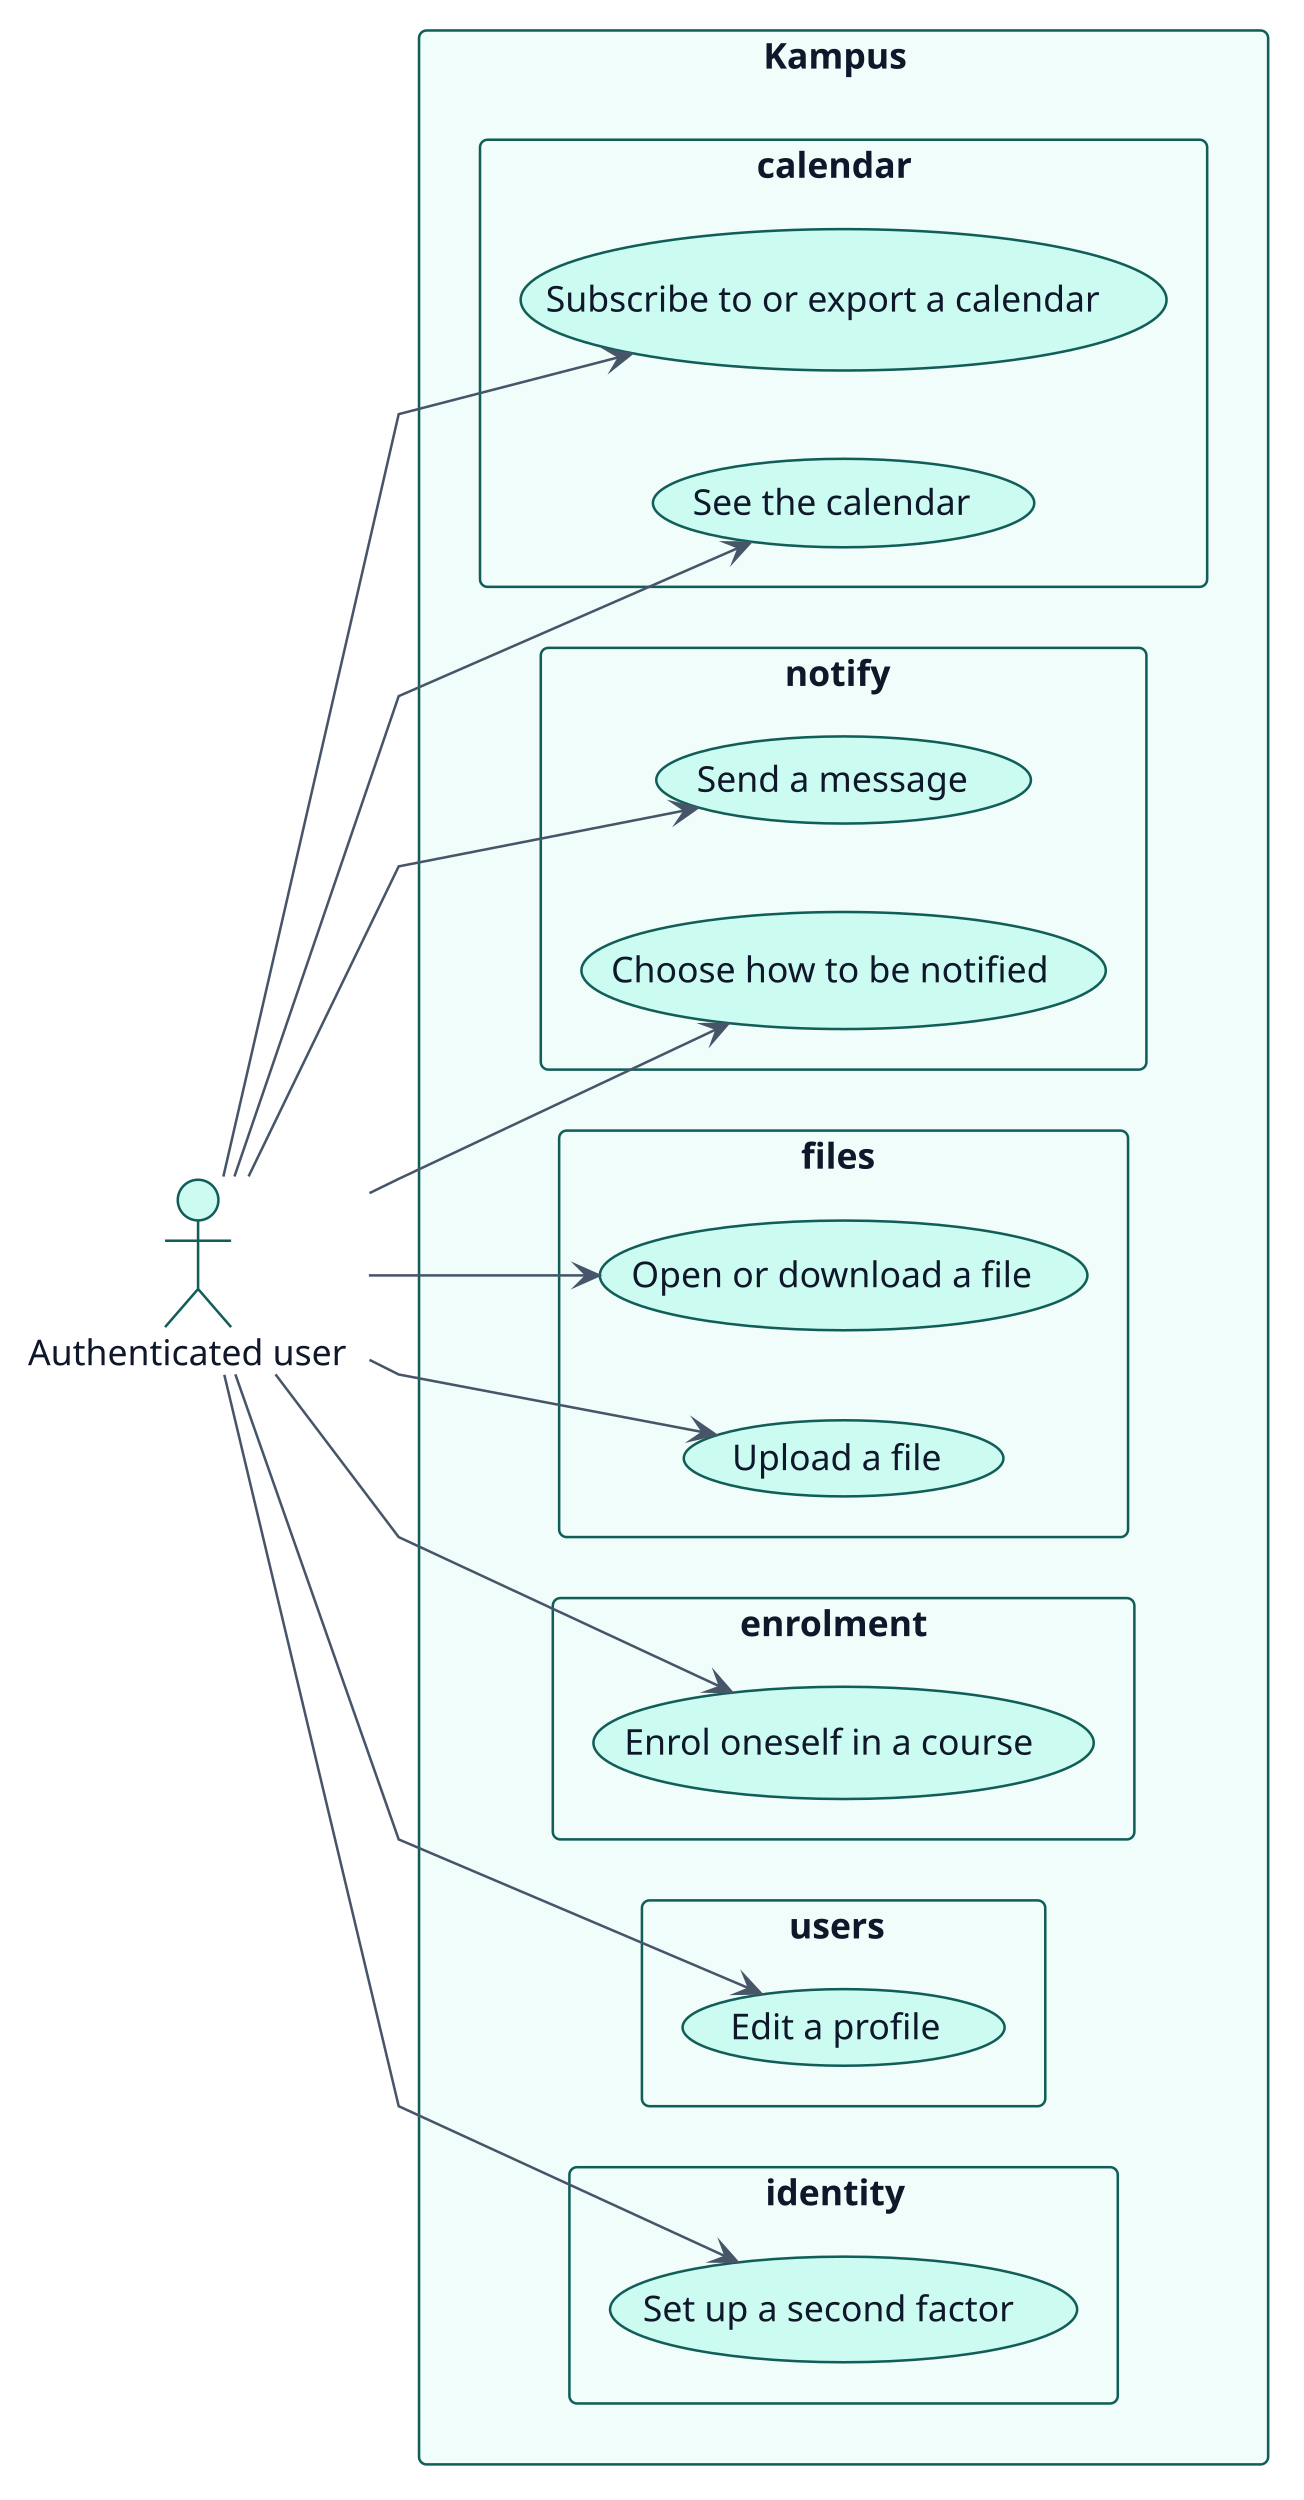
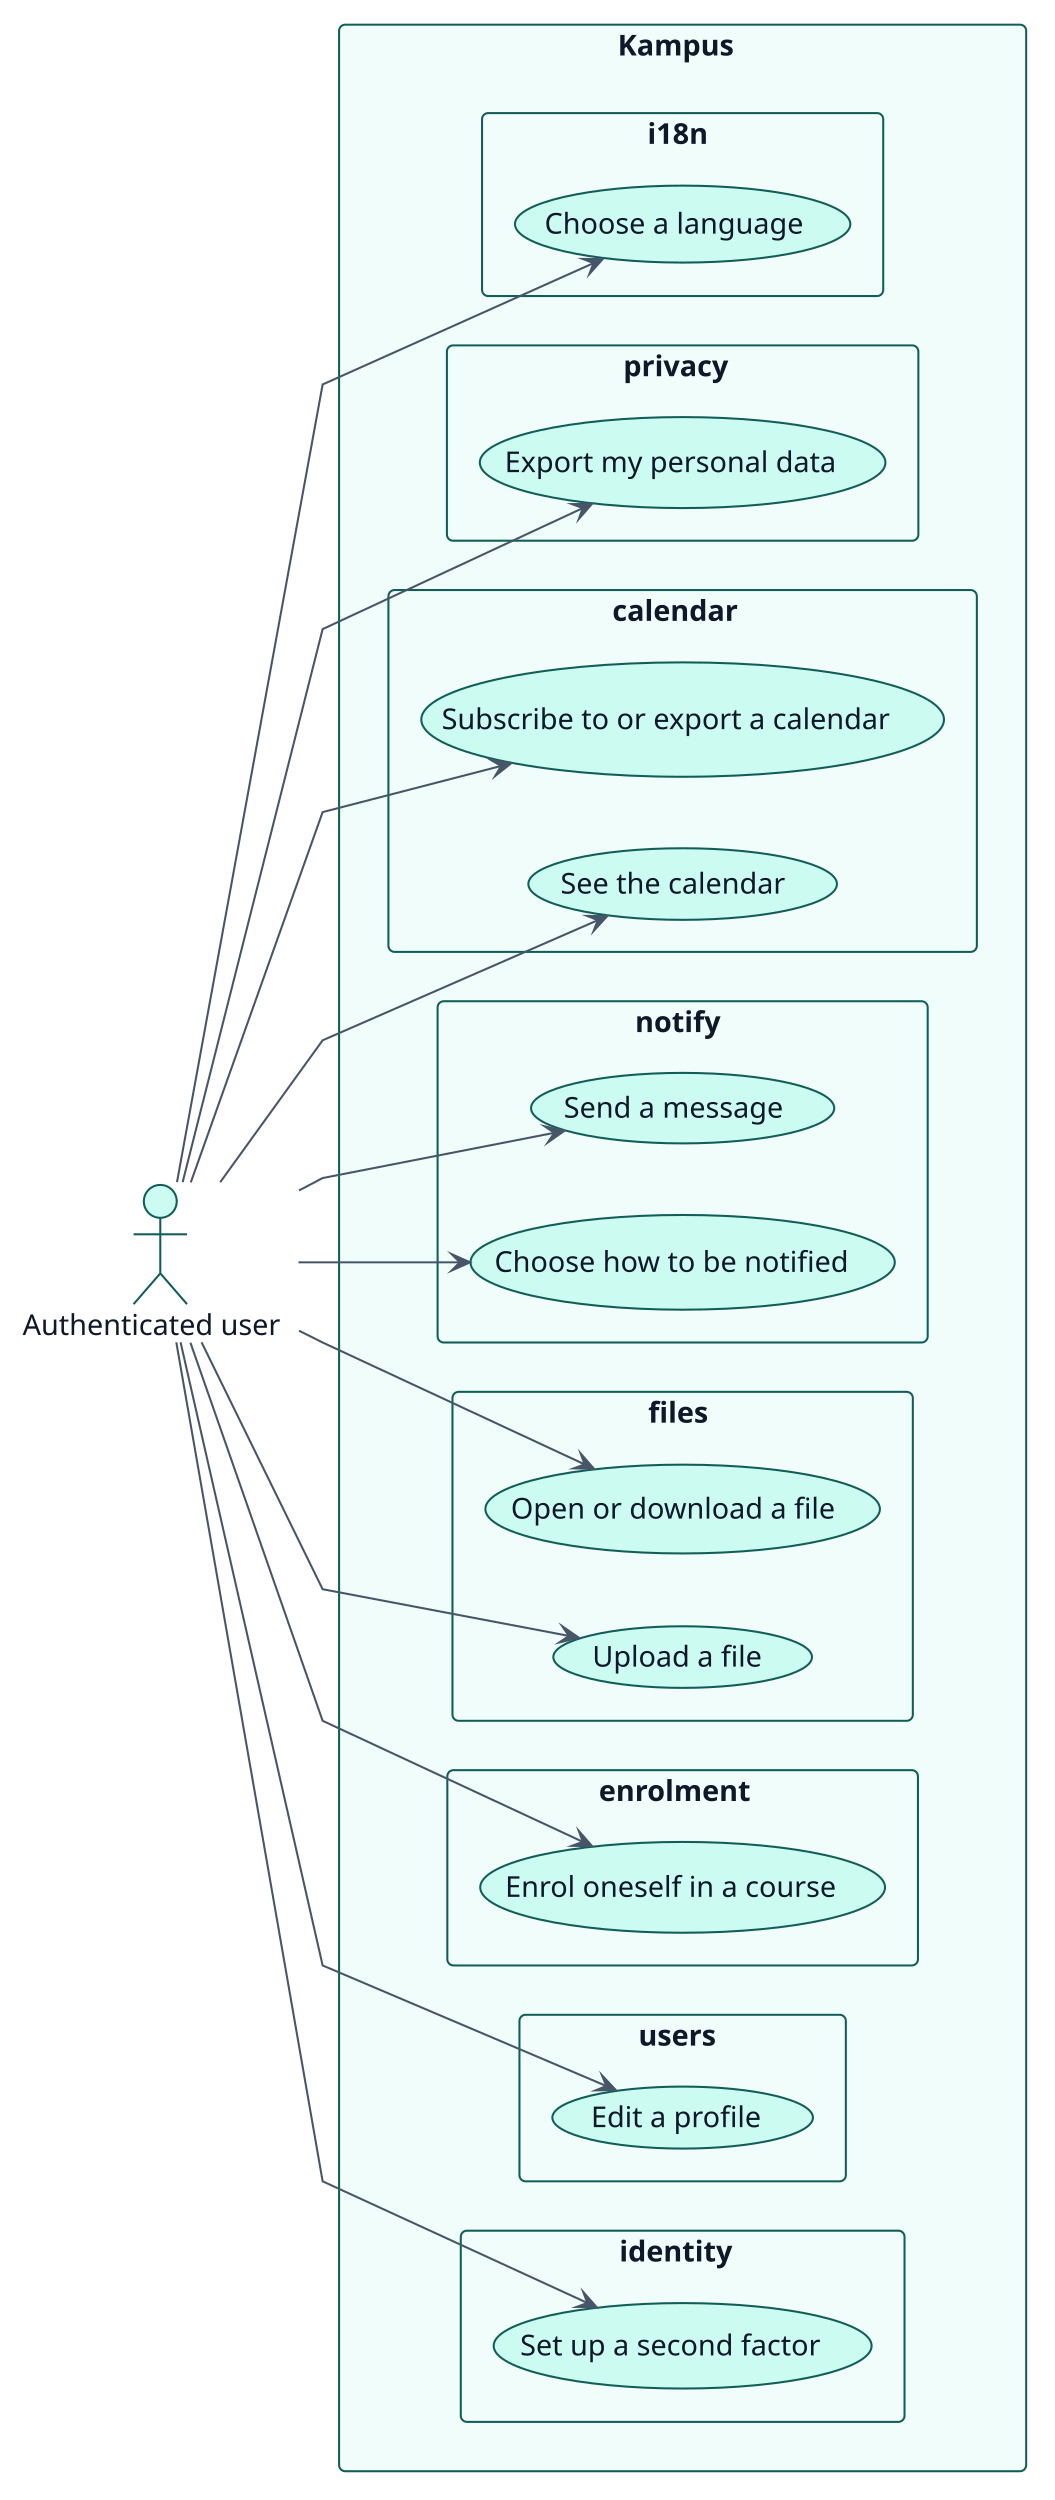
- <svg xmlns="http://www.w3.org/2000/svg" version="1.1" data-diagram-type="DESCRIPTION" style="width:513px;height:984px;background:#FFFFFF;" width="513px" height="984px" viewBox="0 0 513 984" zoomAndPan="magnify" preserveAspectRatio="none" contentStyleType="text/css">
+ <svg xmlns="http://www.w3.org/2000/svg" version="1.1" data-diagram-type="DESCRIPTION" style="width:513px;height:1216px;background:#FFFFFF;" width="513px" height="1216px" viewBox="0 0 513 1216" zoomAndPan="magnify" preserveAspectRatio="none" contentStyleType="text/css">
  <defs />
  <g font-family="sans-serif" lengthAdjust="spacing">
    <g class="cluster" data-qualified-name="Kampus" id="ent0002" data-source-line="111">
-       <rect x="164.93" y="12" width="334.21" height="958" fill="#F0FDFA" style="stroke:#115E59;stroke-width:1;" rx="3" ry="3" />
+       <rect x="164.93" y="12" width="334.21" height="1190" fill="#F0FDFA" style="stroke:#115E59;stroke-width:1;" rx="3" ry="3" />
      <text x="300.432" y="26.995" fill="#0F172A" font-size="14" textLength="63.205" font-weight="700" font-family="Verdana">Kampus</text>
    </g>
    <g class="cluster" data-qualified-name="Kampus.identity" id="ent0003" data-source-line="112">
-       <rect x="224.12" y="853" width="215.84" height="93" fill="#F0FDFA" style="stroke:#115E59;stroke-width:1;" rx="3" ry="3" />
-       <text x="301.244" y="867.995" fill="#0F172A" font-size="14" textLength="61.592" font-weight="700" font-family="Verdana">identity</text>
+       <rect x="224.12" y="1085" width="215.84" height="93" fill="#F0FDFA" style="stroke:#115E59;stroke-width:1;" rx="3" ry="3" />
+       <text x="301.244" y="1099.995" fill="#0F172A" font-size="14" textLength="61.592" font-weight="700" font-family="Verdana">identity</text>
    </g>
    <g class="cluster" data-qualified-name="Kampus.users" id="ent0005" data-source-line="115">
-       <rect x="252.66" y="748" width="158.76" height="81" fill="#F0FDFA" style="stroke:#115E59;stroke-width:1;" rx="3" ry="3" />
-       <text x="310.524" y="762.995" fill="#0F172A" font-size="14" textLength="43.032" font-weight="700" font-family="Verdana">users</text>
+       <rect x="252.66" y="980" width="158.76" height="81" fill="#F0FDFA" style="stroke:#115E59;stroke-width:1;" rx="3" ry="3" />
+       <text x="310.524" y="994.995" fill="#0F172A" font-size="14" textLength="43.032" font-weight="700" font-family="Verdana">users</text>
    </g>
    <g class="cluster" data-qualified-name="Kampus.enrolment" id="ent0007" data-source-line="118">
-       <rect x="217.58" y="629" width="228.91" height="95" fill="#F0FDFA" style="stroke:#115E59;stroke-width:1;" rx="3" ry="3" />
-       <text x="291.272" y="643.995" fill="#0F172A" font-size="14" textLength="81.525" font-weight="700" font-family="Verdana">enrolment</text>
+       <rect x="217.58" y="861" width="228.91" height="95" fill="#F0FDFA" style="stroke:#115E59;stroke-width:1;" rx="3" ry="3" />
+       <text x="291.272" y="875.995" fill="#0F172A" font-size="14" textLength="81.525" font-weight="700" font-family="Verdana">enrolment</text>
    </g>
    <g class="cluster" data-qualified-name="Kampus.files" id="ent0009" data-source-line="121">
-       <rect x="220.08" y="445" width="223.92" height="160" fill="#F0FDFA" style="stroke:#115E59;stroke-width:1;" rx="3" ry="3" />
-       <text x="315.282" y="459.995" fill="#0F172A" font-size="14" textLength="33.517" font-weight="700" font-family="Verdana">files</text>
+       <rect x="220.08" y="677" width="223.92" height="160" fill="#F0FDFA" style="stroke:#115E59;stroke-width:1;" rx="3" ry="3" />
+       <text x="315.282" y="691.995" fill="#0F172A" font-size="14" textLength="33.517" font-weight="700" font-family="Verdana">files</text>
    </g>
    <g class="cluster" data-qualified-name="Kampus.notify" id="ent0012" data-source-line="125">
-       <rect x="212.85" y="255" width="238.38" height="166" fill="#F0FDFA" style="stroke:#115E59;stroke-width:1;" rx="3" ry="3" />
-       <text x="308.894" y="269.995" fill="#0F172A" font-size="14" textLength="46.293" font-weight="700" font-family="Verdana">notify</text>
+       <rect x="212.85" y="487" width="238.38" height="166" fill="#F0FDFA" style="stroke:#115E59;stroke-width:1;" rx="3" ry="3" />
+       <text x="308.894" y="501.995" fill="#0F172A" font-size="14" textLength="46.293" font-weight="700" font-family="Verdana">notify</text>
    </g>
    <g class="cluster" data-qualified-name="Kampus.calendar" id="ent0015" data-source-line="129">
-       <rect x="188.93" y="55" width="286.21" height="176" fill="#F0FDFA" style="stroke:#115E59;stroke-width:1;" rx="3" ry="3" />
-       <text x="297.845" y="69.995" fill="#0F172A" font-size="14" textLength="68.38" font-weight="700" font-family="Verdana">calendar</text>
+       <rect x="188.93" y="287" width="286.21" height="176" fill="#F0FDFA" style="stroke:#115E59;stroke-width:1;" rx="3" ry="3" />
+       <text x="297.845" y="301.995" fill="#0F172A" font-size="14" textLength="68.38" font-weight="700" font-family="Verdana">calendar</text>
+     </g>
+     <g class="cluster" data-qualified-name="Kampus.privacy" id="ent0018" data-source-line="133">
+       <rect x="217.38" y="168" width="229.31" height="95" fill="#F0FDFA" style="stroke:#115E59;stroke-width:1;" rx="3" ry="3" />
+       <text x="303.174" y="182.995" fill="#0F172A" font-size="14" textLength="57.723" font-weight="700" font-family="Verdana">privacy</text>
+     </g>
+     <g class="cluster" data-qualified-name="Kampus.i18n" id="ent0020" data-source-line="136">
+       <rect x="234.47" y="55" width="195.13" height="89" fill="#F0FDFA" style="stroke:#115E59;stroke-width:1;" rx="3" ry="3" />
+       <text x="314.911" y="69.995" fill="#0F172A" font-size="14" textLength="34.248" font-weight="700" font-family="Verdana">i18n</text>
    </g>
    <g class="entity" data-qualified-name="Kampus.identity.UC_setUpSecondFactor" id="ent0004" data-source-line="113">
-       <ellipse cx="332.04" cy="909.004" rx="91.92" ry="20.784" fill="#CCFBF1" style="stroke:#115E59;stroke-width:1;" />
-       <text x="253.003" y="913.652" fill="#0F172A" font-size="14" textLength="158.074" font-family="Verdana">Set up a second factor</text>
+       <ellipse cx="332.04" cy="1141.004" rx="91.92" ry="20.784" fill="#CCFBF1" style="stroke:#115E59;stroke-width:1;" />
+       <text x="253.003" y="1145.652" fill="#0F172A" font-size="14" textLength="158.074" font-family="Verdana">Set up a second factor</text>
    </g>
    <g class="entity" data-qualified-name="Kampus.users.UC_editProfile" id="ent0006" data-source-line="116">
-       <ellipse cx="332.038" cy="797.996" rx="63.378" ry="15.076" fill="#CCFBF1" style="stroke:#115E59;stroke-width:1;" />
-       <text x="287.478" y="802.644" fill="#0F172A" font-size="14" textLength="89.12" font-family="Verdana">Edit a profile</text>
+       <ellipse cx="332.038" cy="1029.996" rx="63.378" ry="15.076" fill="#CCFBF1" style="stroke:#115E59;stroke-width:1;" />
+       <text x="287.478" y="1034.644" fill="#0F172A" font-size="14" textLength="89.12" font-family="Verdana">Edit a profile</text>
    </g>
    <g class="entity" data-qualified-name="Kampus.enrolment.UC_selfEnrol" id="ent0008" data-source-line="119">
-       <ellipse cx="332.036" cy="686.001" rx="98.456" ry="22.091" fill="#CCFBF1" style="stroke:#115E59;stroke-width:1;" />
-       <text x="245.712" y="690.65" fill="#0F172A" font-size="14" textLength="172.648" font-family="Verdana">Enrol oneself in a course</text>
+       <ellipse cx="332.036" cy="918.001" rx="98.456" ry="22.091" fill="#CCFBF1" style="stroke:#115E59;stroke-width:1;" />
+       <text x="245.712" y="922.65" fill="#0F172A" font-size="14" textLength="172.648" font-family="Verdana">Enrol oneself in a course</text>
    </g>
    <g class="entity" data-qualified-name="Kampus.files.UC_uploadFile" id="ent0010" data-source-line="122">
-       <ellipse cx="332.043" cy="574.003" rx="62.913" ry="14.983" fill="#CCFBF1" style="stroke:#115E59;stroke-width:1;" />
-       <text x="288.115" y="578.651" fill="#0F172A" font-size="14" textLength="87.855" font-family="Verdana">Upload a file</text>
+       <ellipse cx="332.043" cy="806.003" rx="62.913" ry="14.983" fill="#CCFBF1" style="stroke:#115E59;stroke-width:1;" />
+       <text x="288.115" y="810.651" fill="#0F172A" font-size="14" textLength="87.855" font-family="Verdana">Upload a file</text>
    </g>
    <g class="entity" data-qualified-name="Kampus.files.UC_downloadFile" id="ent0011" data-source-line="123">
-       <ellipse cx="332.04" cy="502.002" rx="95.96" ry="21.592" fill="#CCFBF1" style="stroke:#115E59;stroke-width:1;" />
-       <text x="248.484" y="506.65" fill="#0F172A" font-size="14" textLength="167.111" font-family="Verdana">Open or download a file</text>
+       <ellipse cx="332.04" cy="734.002" rx="95.96" ry="21.592" fill="#CCFBF1" style="stroke:#115E59;stroke-width:1;" />
+       <text x="248.484" y="738.65" fill="#0F172A" font-size="14" textLength="167.111" font-family="Verdana">Open or download a file</text>
    </g>
    <g class="entity" data-qualified-name="Kampus.notify.UC_setNotificationPreferences" id="ent0013" data-source-line="126">
-       <ellipse cx="332.041" cy="381.998" rx="103.191" ry="23.038" fill="#CCFBF1" style="stroke:#115E59;stroke-width:1;" />
-       <text x="240.508" y="386.647" fill="#0F172A" font-size="14" textLength="183.066" font-family="Verdana">Choose how to be notified</text>
+       <ellipse cx="332.041" cy="613.998" rx="103.191" ry="23.038" fill="#CCFBF1" style="stroke:#115E59;stroke-width:1;" />
+       <text x="240.508" y="618.647" fill="#0F172A" font-size="14" textLength="183.066" font-family="Verdana">Choose how to be notified</text>
    </g>
    <g class="entity" data-qualified-name="Kampus.notify.UC_sendMessage" id="ent0014" data-source-line="127">
-       <ellipse cx="332.039" cy="306.998" rx="73.739" ry="17.148" fill="#CCFBF1" style="stroke:#115E59;stroke-width:1;" />
-       <text x="274.211" y="311.646" fill="#0F172A" font-size="14" textLength="115.657" font-family="Verdana">Send a message</text>
+       <ellipse cx="332.039" cy="538.998" rx="73.739" ry="17.148" fill="#CCFBF1" style="stroke:#115E59;stroke-width:1;" />
+       <text x="274.211" y="543.646" fill="#0F172A" font-size="14" textLength="115.657" font-family="Verdana">Send a message</text>
    </g>
    <g class="entity" data-qualified-name="Kampus.calendar.UC_viewCalendar" id="ent0016" data-source-line="130">
-       <ellipse cx="332.036" cy="198.001" rx="75.056" ry="17.411" fill="#CCFBF1" style="stroke:#115E59;stroke-width:1;" />
-       <text x="272.604" y="202.65" fill="#0F172A" font-size="14" textLength="118.863" font-family="Verdana">See the calendar</text>
+       <ellipse cx="332.036" cy="430.001" rx="75.056" ry="17.411" fill="#CCFBF1" style="stroke:#115E59;stroke-width:1;" />
+       <text x="272.604" y="434.65" fill="#0F172A" font-size="14" textLength="118.863" font-family="Verdana">See the calendar</text>
    </g>
    <g class="entity" data-qualified-name="Kampus.calendar.UC_subscribeCalendar" id="ent0017" data-source-line="131">
-       <ellipse cx="332.038" cy="118.002" rx="127.108" ry="27.822" fill="#CCFBF1" style="stroke:#115E59;stroke-width:1;" />
-       <text x="214.808" y="122.65" fill="#0F172A" font-size="14" textLength="234.459" font-family="Verdana">Subscribe to or export a calendar</text>
+       <ellipse cx="332.038" cy="350.002" rx="127.108" ry="27.822" fill="#CCFBF1" style="stroke:#115E59;stroke-width:1;" />
+       <text x="214.808" y="354.65" fill="#0F172A" font-size="14" textLength="234.459" font-family="Verdana">Subscribe to or export a calendar</text>
+     </g>
+     <g class="entity" data-qualified-name="Kampus.privacy.UC_exportMyData" id="ent0019" data-source-line="134">
+       <ellipse cx="332.037" cy="225.001" rx="98.657" ry="22.131" fill="#CCFBF1" style="stroke:#115E59;stroke-width:1;" />
+       <text x="245.49" y="229.65" fill="#0F172A" font-size="14" textLength="173.093" font-family="Verdana">Export my personal data</text>
+     </g>
+     <g class="entity" data-qualified-name="Kampus.i18n.UC_chooseLanguage" id="ent0021" data-source-line="137">
+       <ellipse cx="332.043" cy="109.003" rx="81.563" ry="18.713" fill="#CCFBF1" style="stroke:#115E59;stroke-width:1;" />
+       <text x="264.87" y="113.651" fill="#0F172A" font-size="14" textLength="134.347" font-family="Verdana">Choose a language</text>
    </g>
    <g class="entity" data-qualified-name="A_Authenticated_user" id="ent0001" data-source-line="109">
-       <ellipse cx="77.965" cy="472.35" rx="8" ry="8" fill="#CCFBF1" style="stroke:#115E59;stroke-width:1;" />
-       <path d="M77.965,480.35 L77.965,507.35 M64.965,488.35 L90.965,488.35 M77.965,507.35 L64.965,522.35 M77.965,507.35 L90.965,522.35" style="stroke:#115E59;stroke-width:1;" fill="none" />
-       <text x="11" y="537.345" fill="#0F172A" font-size="14" textLength="133.93" font-family="Verdana">Authenticated user</text>
+       <ellipse cx="77.965" cy="584.35" rx="8" ry="8" fill="#CCFBF1" style="stroke:#115E59;stroke-width:1;" />
+       <path d="M77.965,592.35 L77.965,619.35 M64.965,600.35 L90.965,600.35 M77.965,619.35 L64.965,634.35 M77.965,619.35 L90.965,634.35" style="stroke:#115E59;stroke-width:1;" fill="none" />
+       <text x="11" y="649.345" fill="#0F172A" font-size="14" textLength="133.93" font-family="Verdana">Authenticated user</text>
    </g>
-     <g class="link" data-entity-1="ent0001" data-entity-2="ent0004" id="lnk18" data-source-line="135" data-link-type="dependency">
-       <path d="M88.29,541.12 C108.99,627.92 156.93,829 156.93,829 C156.93,829 234.216,864.513 285.676,888.153" style="stroke:#475569;stroke-width:1;" fill="none" id="A_Authenticated_user-to-UC_setUpSecondFactor" />
-       <polygon points="290.22,890.24,283.711,882.848,285.676,888.153,280.372,890.118,290.22,890.24" fill="#475569" style="stroke:#475569;stroke-width:1;stroke-linejoin:miter;stroke-miterlimit:10;" />
+     <g class="link" data-entity-1="ent0001" data-entity-2="ent0004" id="lnk22" data-source-line="141" data-link-type="dependency">
+       <path d="M85.75,652.89 C104.72,761.64 156.93,1061 156.93,1061 C156.93,1061 234.216,1096.513 285.676,1120.153" style="stroke:#475569;stroke-width:1;" fill="none" id="A_Authenticated_user-to-UC_setUpSecondFactor" />
+       <polygon points="290.22,1122.24,283.711,1114.848,285.676,1120.153,280.372,1122.118,290.22,1122.24" fill="#475569" style="stroke:#475569;stroke-width:1;stroke-linejoin:miter;stroke-miterlimit:10;" />
    </g>
-     <g class="link" data-entity-1="ent0001" data-entity-2="ent0006" id="lnk19" data-source-line="136" data-link-type="dependency">
-       <path d="M92.63,540.92 C114.99,604.59 156.93,724 156.93,724 C156.93,724 244.728,761.314 294.908,782.644" style="stroke:#475569;stroke-width:1;" fill="none" id="A_Authenticated_user-to-UC_editProfile" />
-       <polygon points="299.51,784.6,292.792,777.398,294.908,782.644,289.662,784.76,299.51,784.6" fill="#475569" style="stroke:#475569;stroke-width:1;stroke-linejoin:miter;stroke-miterlimit:10;" />
+     <g class="link" data-entity-1="ent0001" data-entity-2="ent0006" id="lnk23" data-source-line="142" data-link-type="dependency">
+       <path d="M87.83,652.9 C108.27,742.54 156.93,956 156.93,956 C156.93,956 244.728,993.314 294.908,1014.644" style="stroke:#475569;stroke-width:1;" fill="none" id="A_Authenticated_user-to-UC_editProfile" />
+       <polygon points="299.51,1016.6,292.792,1009.398,294.908,1014.644,289.662,1016.76,299.51,1016.6" fill="#475569" style="stroke:#475569;stroke-width:1;stroke-linejoin:miter;stroke-miterlimit:10;" />
    </g>
-     <g class="link" data-entity-1="ent0001" data-entity-2="ent0008" id="lnk20" data-source-line="137" data-link-type="dependency">
-       <path d="M108.44,540.94 C130.52,570.11 156.93,605 156.93,605 C156.93,605 231.907,639.881 283.467,663.871" style="stroke:#475569;stroke-width:1;" fill="none" id="A_Authenticated_user-to-UC_selfEnrol" />
-       <polygon points="288,665.98,281.527,658.557,283.467,663.871,278.153,665.81,288,665.98" fill="#475569" style="stroke:#475569;stroke-width:1;stroke-linejoin:miter;stroke-miterlimit:10;" />
+     <g class="link" data-entity-1="ent0001" data-entity-2="ent0008" id="lnk24" data-source-line="143" data-link-type="dependency">
+       <path d="M92.63,653.1 C114.99,717.05 156.93,837 156.93,837 C156.93,837 231.907,871.881 283.467,895.871" style="stroke:#475569;stroke-width:1;" fill="none" id="A_Authenticated_user-to-UC_selfEnrol" />
+       <polygon points="288,897.98,281.527,890.557,283.467,895.871,278.153,897.81,288,897.98" fill="#475569" style="stroke:#475569;stroke-width:1;stroke-linejoin:miter;stroke-miterlimit:10;" />
    </g>
-     <g class="link" data-entity-1="ent0001" data-entity-2="ent0010" id="lnk21" data-source-line="138" data-link-type="dependency">
-       <path d="M145.43,535.25 C152.36,538.71 156.93,541 156.93,541 C156.93,541 225.227,553.949 276.697,563.699" style="stroke:#475569;stroke-width:1;" fill="none" id="A_Authenticated_user-to-UC_uploadFile" />
-       <polygon points="281.61,564.63,273.512,559.025,276.697,563.699,272.023,566.885,281.61,564.63" fill="#475569" style="stroke:#475569;stroke-width:1;stroke-linejoin:miter;stroke-miterlimit:10;" />
+     <g class="link" data-entity-1="ent0001" data-entity-2="ent0010" id="lnk25" data-source-line="144" data-link-type="dependency">
+       <path d="M98.04,652.9 C121.12,699.97 156.93,773 156.93,773 C156.93,773 225.227,785.949 276.697,795.699" style="stroke:#475569;stroke-width:1;" fill="none" id="A_Authenticated_user-to-UC_uploadFile" />
+       <polygon points="281.61,796.63,273.512,791.025,276.697,795.699,272.023,798.885,281.61,796.63" fill="#475569" style="stroke:#475569;stroke-width:1;stroke-linejoin:miter;stroke-miterlimit:10;" />
    </g>
-     <g class="link" data-entity-1="ent0001" data-entity-2="ent0011" id="lnk22" data-source-line="139" data-link-type="dependency">
-       <path d="M145.19,502 C172.91,502 200.65,502 230.86,502" style="stroke:#475569;stroke-width:1;" fill="none" id="A_Authenticated_user-to-UC_downloadFile" />
-       <polygon points="235.86,502,226.86,498,230.86,502,226.86,506,235.86,502" fill="#475569" style="stroke:#475569;stroke-width:1;stroke-linejoin:miter;stroke-miterlimit:10;" />
+     <g class="link" data-entity-1="ent0001" data-entity-2="ent0011" id="lnk26" data-source-line="145" data-link-type="dependency">
+       <path d="M145.43,647.25 C152.36,650.71 156.93,653 156.93,653 C156.93,653 232.826,688.311 284.356,712.281" style="stroke:#475569;stroke-width:1;" fill="none" id="A_Authenticated_user-to-UC_downloadFile" />
+       <polygon points="288.89,714.39,282.417,706.967,284.356,712.281,279.043,714.221,288.89,714.39" fill="#475569" style="stroke:#475569;stroke-width:1;stroke-linejoin:miter;stroke-miterlimit:10;" />
    </g>
-     <g class="link" data-entity-1="ent0001" data-entity-2="ent0013" id="lnk23" data-source-line="140" data-link-type="dependency">
-       <path d="M145.43,469.61 C152.36,466.23 156.93,464 156.93,464 C156.93,464 230.547,429.331 282.127,405.031" style="stroke:#475569;stroke-width:1;" fill="none" id="A_Authenticated_user-to-UC_setNotificationPreferences" />
-       <polygon points="286.65,402.9,276.804,403.117,282.127,405.031,280.213,410.354,286.65,402.9" fill="#475569" style="stroke:#475569;stroke-width:1;stroke-linejoin:miter;stroke-miterlimit:10;" />
+     <g class="link" data-entity-1="ent0001" data-entity-2="ent0013" id="lnk27" data-source-line="146" data-link-type="dependency">
+       <path d="M145.19,614 C170.72,614 195.51,614 223.66,614" style="stroke:#475569;stroke-width:1;" fill="none" id="A_Authenticated_user-to-UC_setNotificationPreferences" />
+       <polygon points="228.66,614,219.66,610,223.66,614,219.66,618,228.66,614" fill="#475569" style="stroke:#475569;stroke-width:1;stroke-linejoin:miter;stroke-miterlimit:10;" />
    </g>
-     <g class="link" data-entity-1="ent0001" data-entity-2="ent0014" id="lnk24" data-source-line="141" data-link-type="dependency">
-       <path d="M97.84,463.03 C120.91,415.38 156.93,341 156.93,341 C156.93,341 218.763,328.928 269.603,318.998" style="stroke:#475569;stroke-width:1;" fill="none" id="A_Authenticated_user-to-UC_sendMessage" />
-       <polygon points="274.51,318.04,264.91,315.839,269.603,318.998,266.444,323.691,274.51,318.04" fill="#475569" style="stroke:#475569;stroke-width:1;stroke-linejoin:miter;stroke-miterlimit:10;" />
+     <g class="link" data-entity-1="ent0001" data-entity-2="ent0014" id="lnk28" data-source-line="147" data-link-type="dependency">
+       <path d="M145.43,579.05 C152.36,575.4 156.93,573 156.93,573 C156.93,573 218.763,560.928 269.603,550.998" style="stroke:#475569;stroke-width:1;" fill="none" id="A_Authenticated_user-to-UC_sendMessage" />
+       <polygon points="274.51,550.04,264.91,547.839,269.603,550.998,266.444,555.691,274.51,550.04" fill="#475569" style="stroke:#475569;stroke-width:1;stroke-linejoin:miter;stroke-miterlimit:10;" />
    </g>
-     <g class="link" data-entity-1="ent0001" data-entity-2="ent0016" id="lnk25" data-source-line="142" data-link-type="dependency">
-       <path d="M92.28,463.06 C114.55,397.94 156.93,274 156.93,274 C156.93,274 239.868,237.801 290.798,215.561" style="stroke:#475569;stroke-width:1;" fill="none" id="A_Authenticated_user-to-UC_viewCalendar" />
-       <polygon points="295.38,213.56,285.531,213.496,290.798,215.561,288.733,220.827,295.38,213.56" fill="#475569" style="stroke:#475569;stroke-width:1;stroke-linejoin:miter;stroke-miterlimit:10;" />
+     <g class="link" data-entity-1="ent0001" data-entity-2="ent0016" id="lnk29" data-source-line="148" data-link-type="dependency">
+       <path d="M107.11,575.01 C129.44,544.07 156.93,506 156.93,506 C156.93,506 239.868,469.801 290.798,447.561" style="stroke:#475569;stroke-width:1;" fill="none" id="A_Authenticated_user-to-UC_viewCalendar" />
+       <polygon points="295.38,445.56,285.531,445.496,290.798,447.561,288.733,452.827,295.38,445.56" fill="#475569" style="stroke:#475569;stroke-width:1;stroke-linejoin:miter;stroke-miterlimit:10;" />
    </g>
-     <g class="link" data-entity-1="ent0001" data-entity-2="ent0017" id="lnk26" data-source-line="143" data-link-type="dependency">
-       <path d="M87.91,463.11 C108.39,374.07 156.93,163 156.93,163 C156.93,163 198.729,152.202 243.729,140.562" style="stroke:#475569;stroke-width:1;" fill="none" id="A_Authenticated_user-to-UC_subscribeCalendar" />
-       <polygon points="248.57,139.31,238.855,137.691,243.729,140.562,240.858,145.436,248.57,139.31" fill="#475569" style="stroke:#475569;stroke-width:1;stroke-linejoin:miter;stroke-miterlimit:10;" />
+     <g class="link" data-entity-1="ent0001" data-entity-2="ent0017" id="lnk30" data-source-line="149" data-link-type="dependency">
+       <path d="M92.81,575.1 C115.22,512.17 156.93,395 156.93,395 C156.93,395 198.729,384.202 243.729,372.562" style="stroke:#475569;stroke-width:1;" fill="none" id="A_Authenticated_user-to-UC_subscribeCalendar" />
+       <polygon points="248.57,371.31,238.855,369.691,243.729,372.562,240.858,377.436,248.57,371.31" fill="#475569" style="stroke:#475569;stroke-width:1;stroke-linejoin:miter;stroke-miterlimit:10;" />
+     </g>
+     <g class="link" data-entity-1="ent0001" data-entity-2="ent0019" id="lnk31" data-source-line="150" data-link-type="dependency">
+       <path d="M88.84,574.99 C109.82,492.11 156.93,306 156.93,306 C156.93,306 231.907,271.119 283.467,247.129" style="stroke:#475569;stroke-width:1;" fill="none" id="A_Authenticated_user-to-UC_exportMyData" />
+       <polygon points="288,245.02,278.153,245.19,283.467,247.129,281.527,252.443,288,245.02" fill="#475569" style="stroke:#475569;stroke-width:1;stroke-linejoin:miter;stroke-miterlimit:10;" />
+     </g>
+     <g class="link" data-entity-1="ent0001" data-entity-2="ent0021" id="lnk32" data-source-line="151" data-link-type="dependency">
+       <path d="M86.09,574.97 C105.34,469.56 156.93,187 156.93,187 C156.93,187 237.487,150.915 288.697,127.965" style="stroke:#475569;stroke-width:1;" fill="none" id="A_Authenticated_user-to-UC_chooseLanguage" />
+       <polygon points="293.26,125.92,283.411,125.95,288.697,127.965,286.683,133.251,293.26,125.92" fill="#475569" style="stroke:#475569;stroke-width:1;stroke-linejoin:miter;stroke-miterlimit:10;" />
    </g>
  </g>
</svg>
